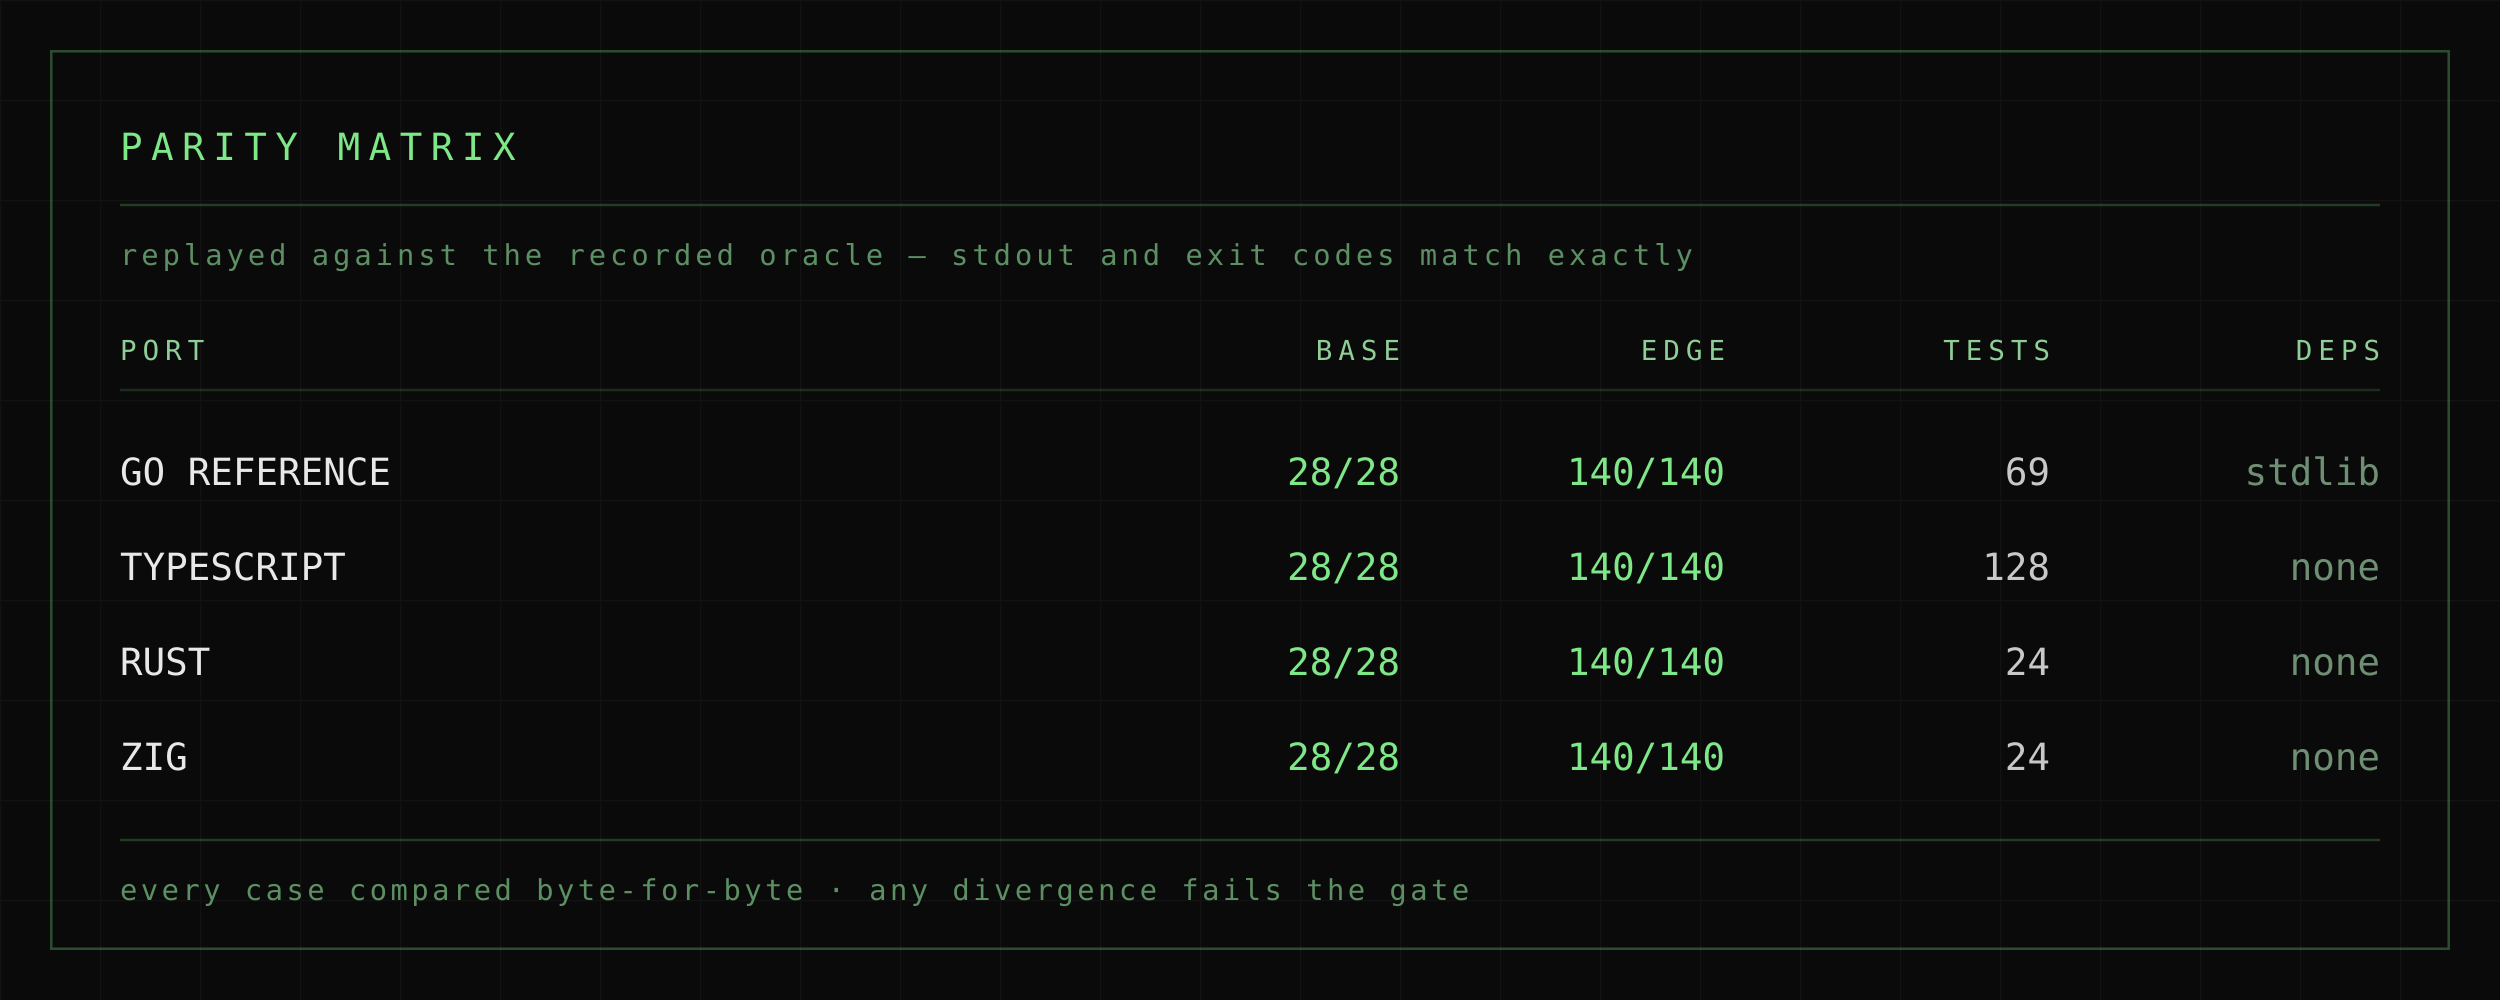
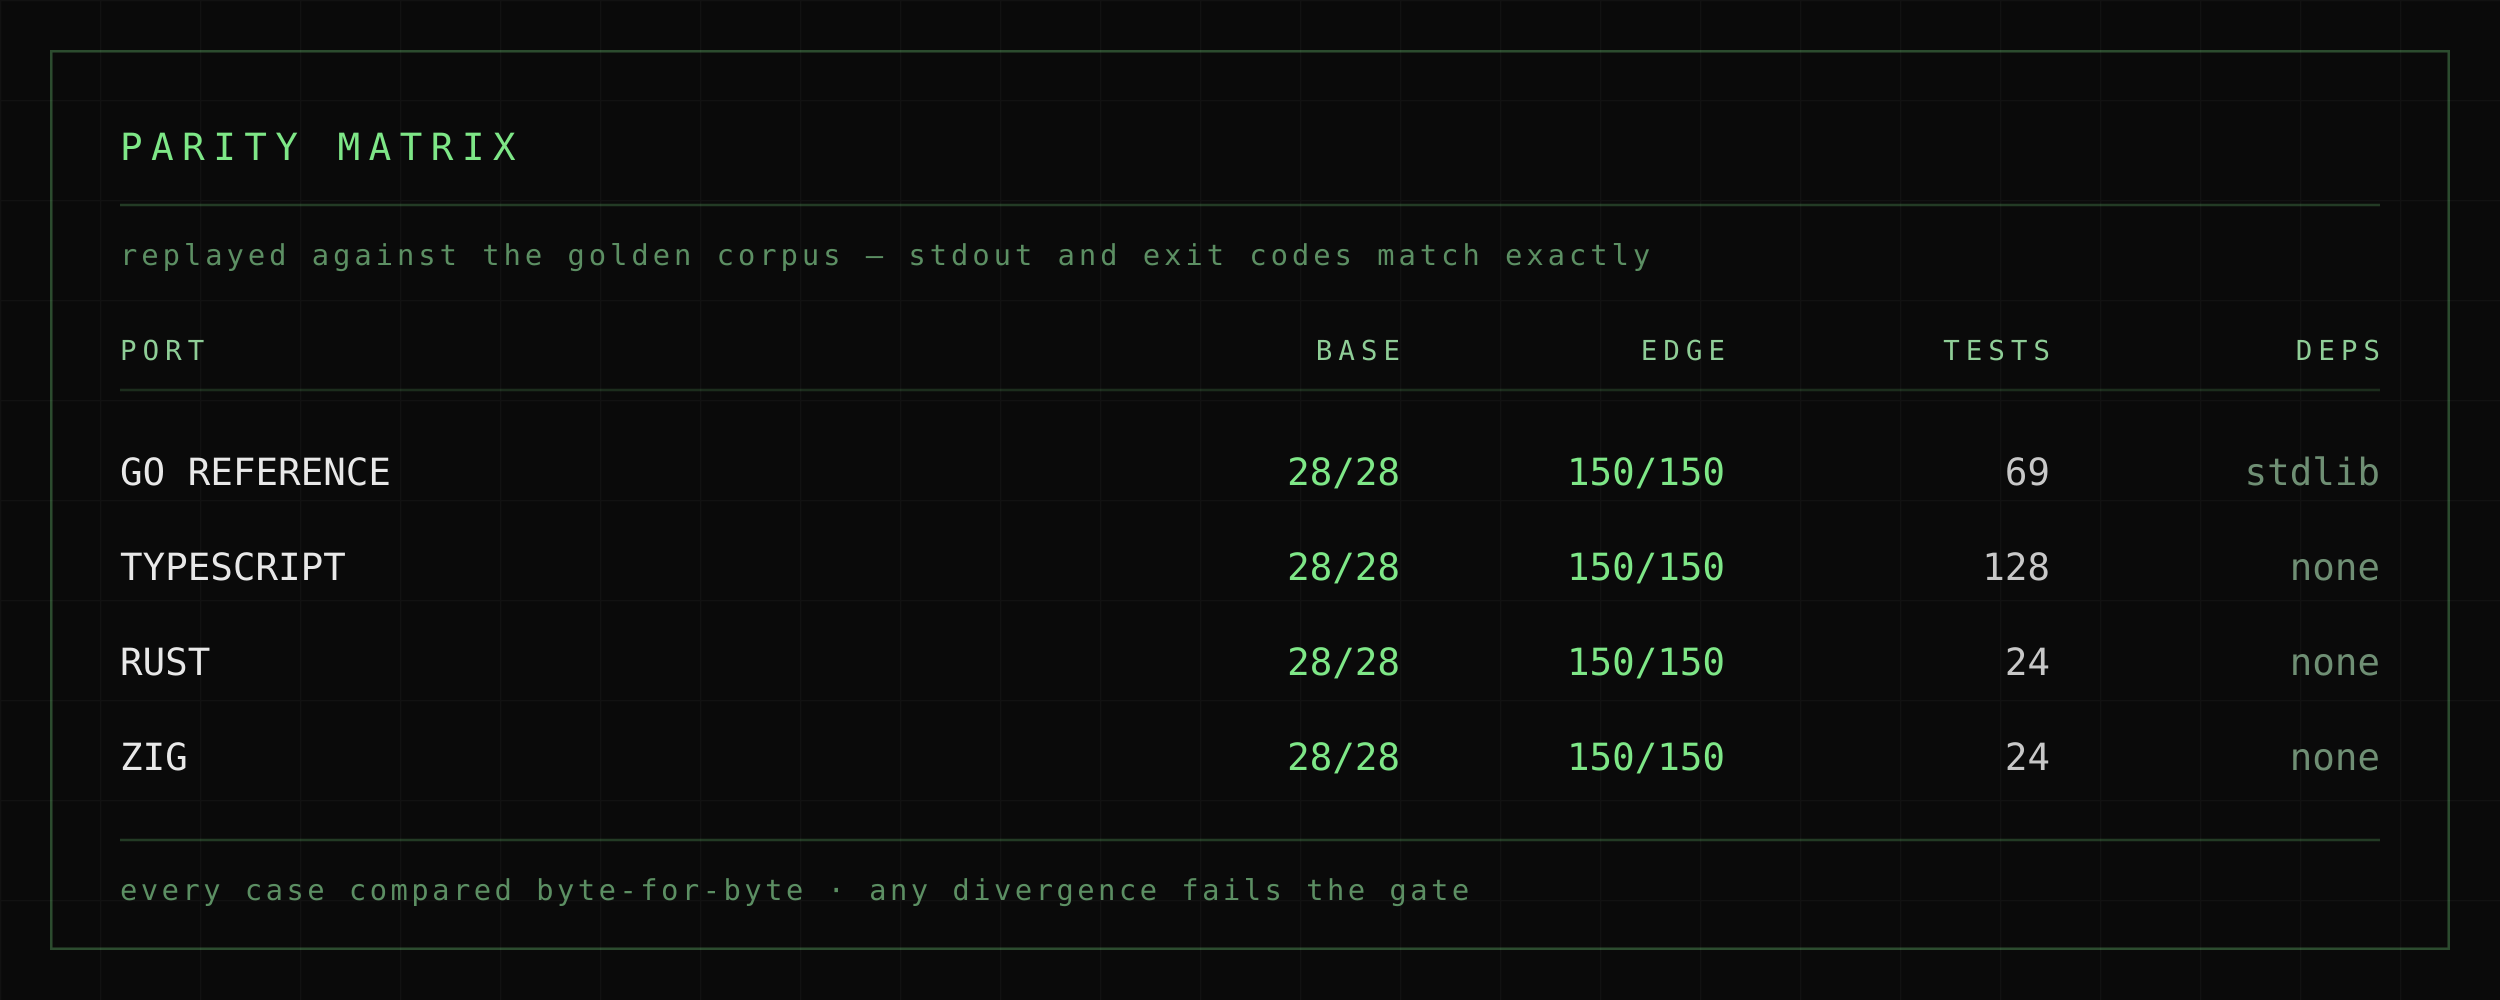
- <svg xmlns="http://www.w3.org/2000/svg" viewBox="0 0 1000 400" width="1000" height="400" role="img" aria-label="OwnScout parity matrix: every port replays 28 base and 140 edge cases byte-for-byte">
+ <svg xmlns="http://www.w3.org/2000/svg" viewBox="0 0 1000 400" width="1000" height="400" role="img" aria-label="OwnScout parity matrix: every port replays 28 base and 150 edge cases byte-for-byte">
  <defs>
    <pattern id="grid" width="40" height="40" patternUnits="userSpaceOnUse">
      <path d="M40 0H0V40" fill="none" stroke="#ffffff" stroke-opacity="0.035" stroke-width="1" />
    </pattern>
  </defs>
  <rect width="1000" height="400" fill="#0a0a0a" />
  <rect width="1000" height="400" fill="url(#grid)" />
  <rect x="20.5" y="20.5" width="959" height="359" fill="none" stroke="#7ee787" stroke-opacity="0.3" />
  <text x="48" y="64" font-family="ui-monospace, SFMono-Regular, Menlo, Consolas, monospace" font-size="15" fill="#7ee787" letter-spacing="3.4">PARITY MATRIX</text>
  <line x1="48" y1="82" x2="952" y2="82" stroke="#7ee787" stroke-opacity="0.22" stroke-width="1" />
-   <text x="48" y="106" font-family="ui-monospace, SFMono-Regular, Menlo, Consolas, monospace" font-size="11.5" fill="#5c8f63" letter-spacing="1.6">replayed against the recorded oracle — stdout and exit codes match exactly</text>
+   <text x="48" y="106" font-family="ui-monospace, SFMono-Regular, Menlo, Consolas, monospace" font-size="11.5" fill="#5c8f63" letter-spacing="1.6">replayed against the golden corpus — stdout and exit codes match exactly</text>
  <g font-family="ui-monospace, SFMono-Regular, Menlo, Consolas, monospace" font-size="11" fill="#8fce97" letter-spacing="2.4">
    <text x="48" y="144">PORT</text>
    <text x="560" y="144" text-anchor="end">BASE</text>
    <text x="690" y="144" text-anchor="end">EDGE</text>
    <text x="820" y="144" text-anchor="end">TESTS</text>
    <text x="952" y="144" text-anchor="end">DEPS</text>
  </g>
  <line x1="48" y1="156" x2="952" y2="156" stroke="#7ee787" stroke-opacity="0.16" stroke-width="1" />
  <g font-family="ui-monospace, SFMono-Regular, Menlo, Consolas, monospace" font-size="15">
    <g>
      <text x="48" y="194" fill="#e8e8e8">GO REFERENCE</text>
      <text x="560" y="194" text-anchor="end" fill="#7ee787">28/28</text>
-       <text x="690" y="194" text-anchor="end" fill="#7ee787">140/140</text>
+       <text x="690" y="194" text-anchor="end" fill="#7ee787">150/150</text>
      <text x="820" y="194" text-anchor="end" fill="#c8c8c8">69</text>
      <text x="952" y="194" text-anchor="end" fill="#6f8f74">stdlib</text>
    </g>
    <g>
      <text x="48" y="232" fill="#e8e8e8">TYPESCRIPT</text>
      <text x="560" y="232" text-anchor="end" fill="#7ee787">28/28</text>
-       <text x="690" y="232" text-anchor="end" fill="#7ee787">140/140</text>
+       <text x="690" y="232" text-anchor="end" fill="#7ee787">150/150</text>
      <text x="820" y="232" text-anchor="end" fill="#c8c8c8">128</text>
      <text x="952" y="232" text-anchor="end" fill="#6f8f74">none</text>
    </g>
    <g>
      <text x="48" y="270" fill="#e8e8e8">RUST</text>
      <text x="560" y="270" text-anchor="end" fill="#7ee787">28/28</text>
-       <text x="690" y="270" text-anchor="end" fill="#7ee787">140/140</text>
+       <text x="690" y="270" text-anchor="end" fill="#7ee787">150/150</text>
      <text x="820" y="270" text-anchor="end" fill="#c8c8c8">24</text>
      <text x="952" y="270" text-anchor="end" fill="#6f8f74">none</text>
    </g>
    <g>
      <text x="48" y="308" fill="#e8e8e8">ZIG</text>
      <text x="560" y="308" text-anchor="end" fill="#7ee787">28/28</text>
-       <text x="690" y="308" text-anchor="end" fill="#7ee787">140/140</text>
+       <text x="690" y="308" text-anchor="end" fill="#7ee787">150/150</text>
      <text x="820" y="308" text-anchor="end" fill="#c8c8c8">24</text>
      <text x="952" y="308" text-anchor="end" fill="#6f8f74">none</text>
    </g>
  </g>
  <line x1="48" y1="336" x2="952" y2="336" stroke="#7ee787" stroke-opacity="0.22" stroke-width="1" />
  <text x="48" y="360" font-family="ui-monospace, SFMono-Regular, Menlo, Consolas, monospace" font-size="11.5" fill="#5c8f63" letter-spacing="1.4">every case compared byte-for-byte · any divergence fails the gate</text>
</svg>
